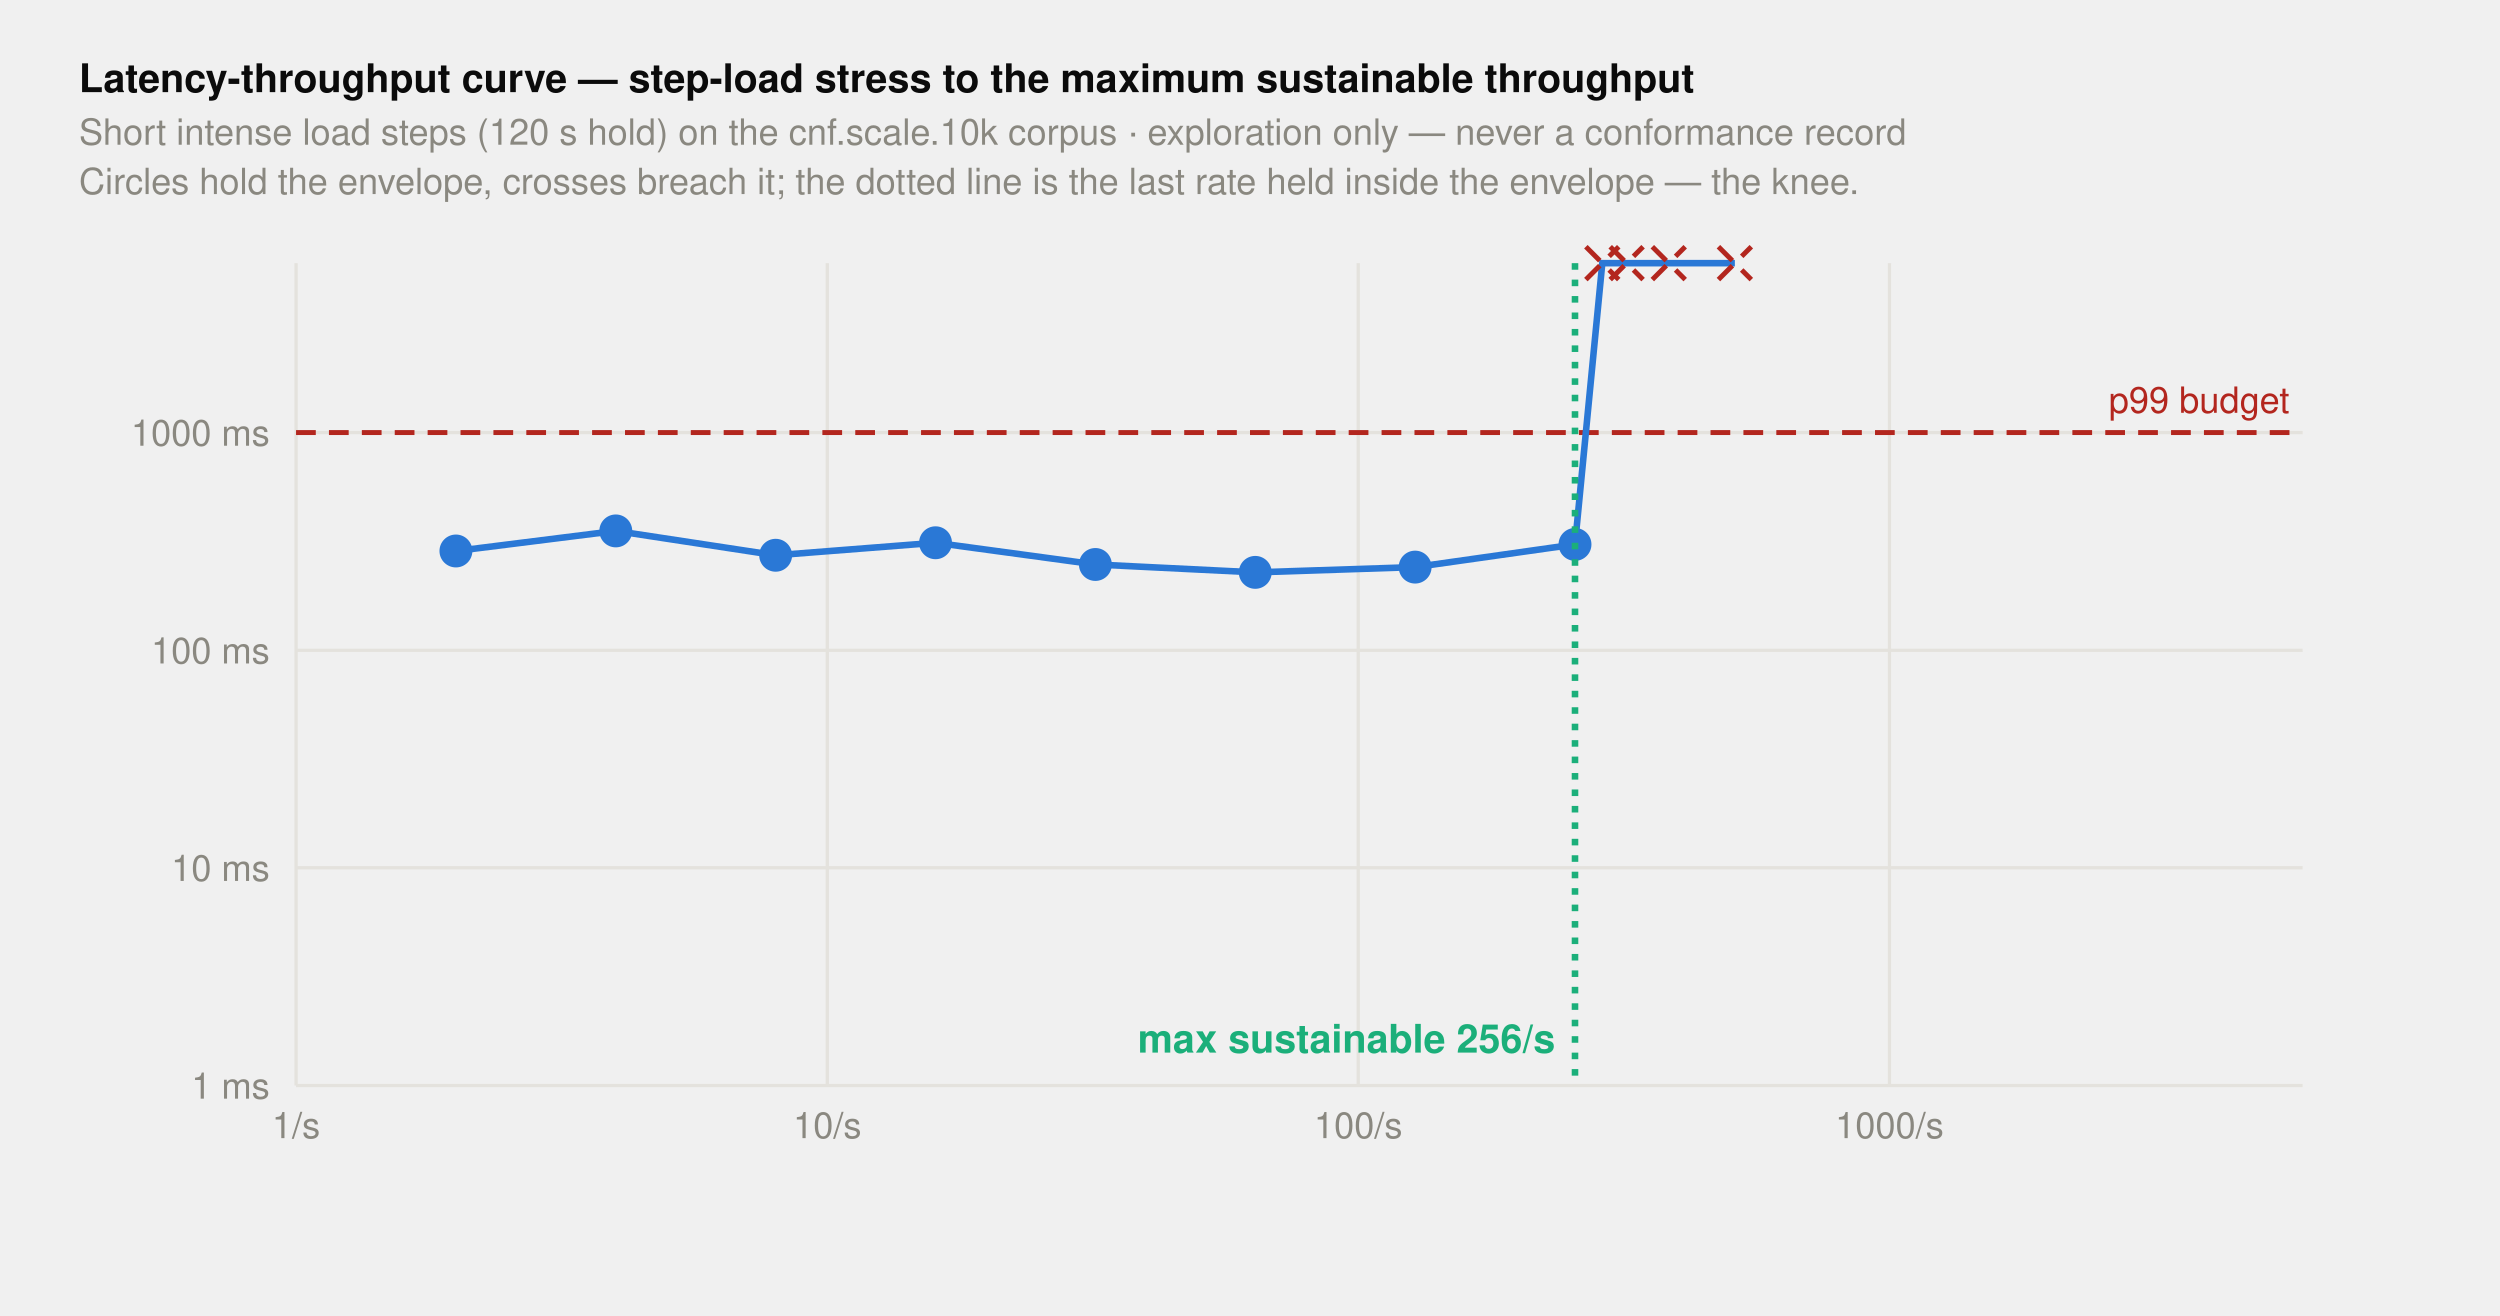
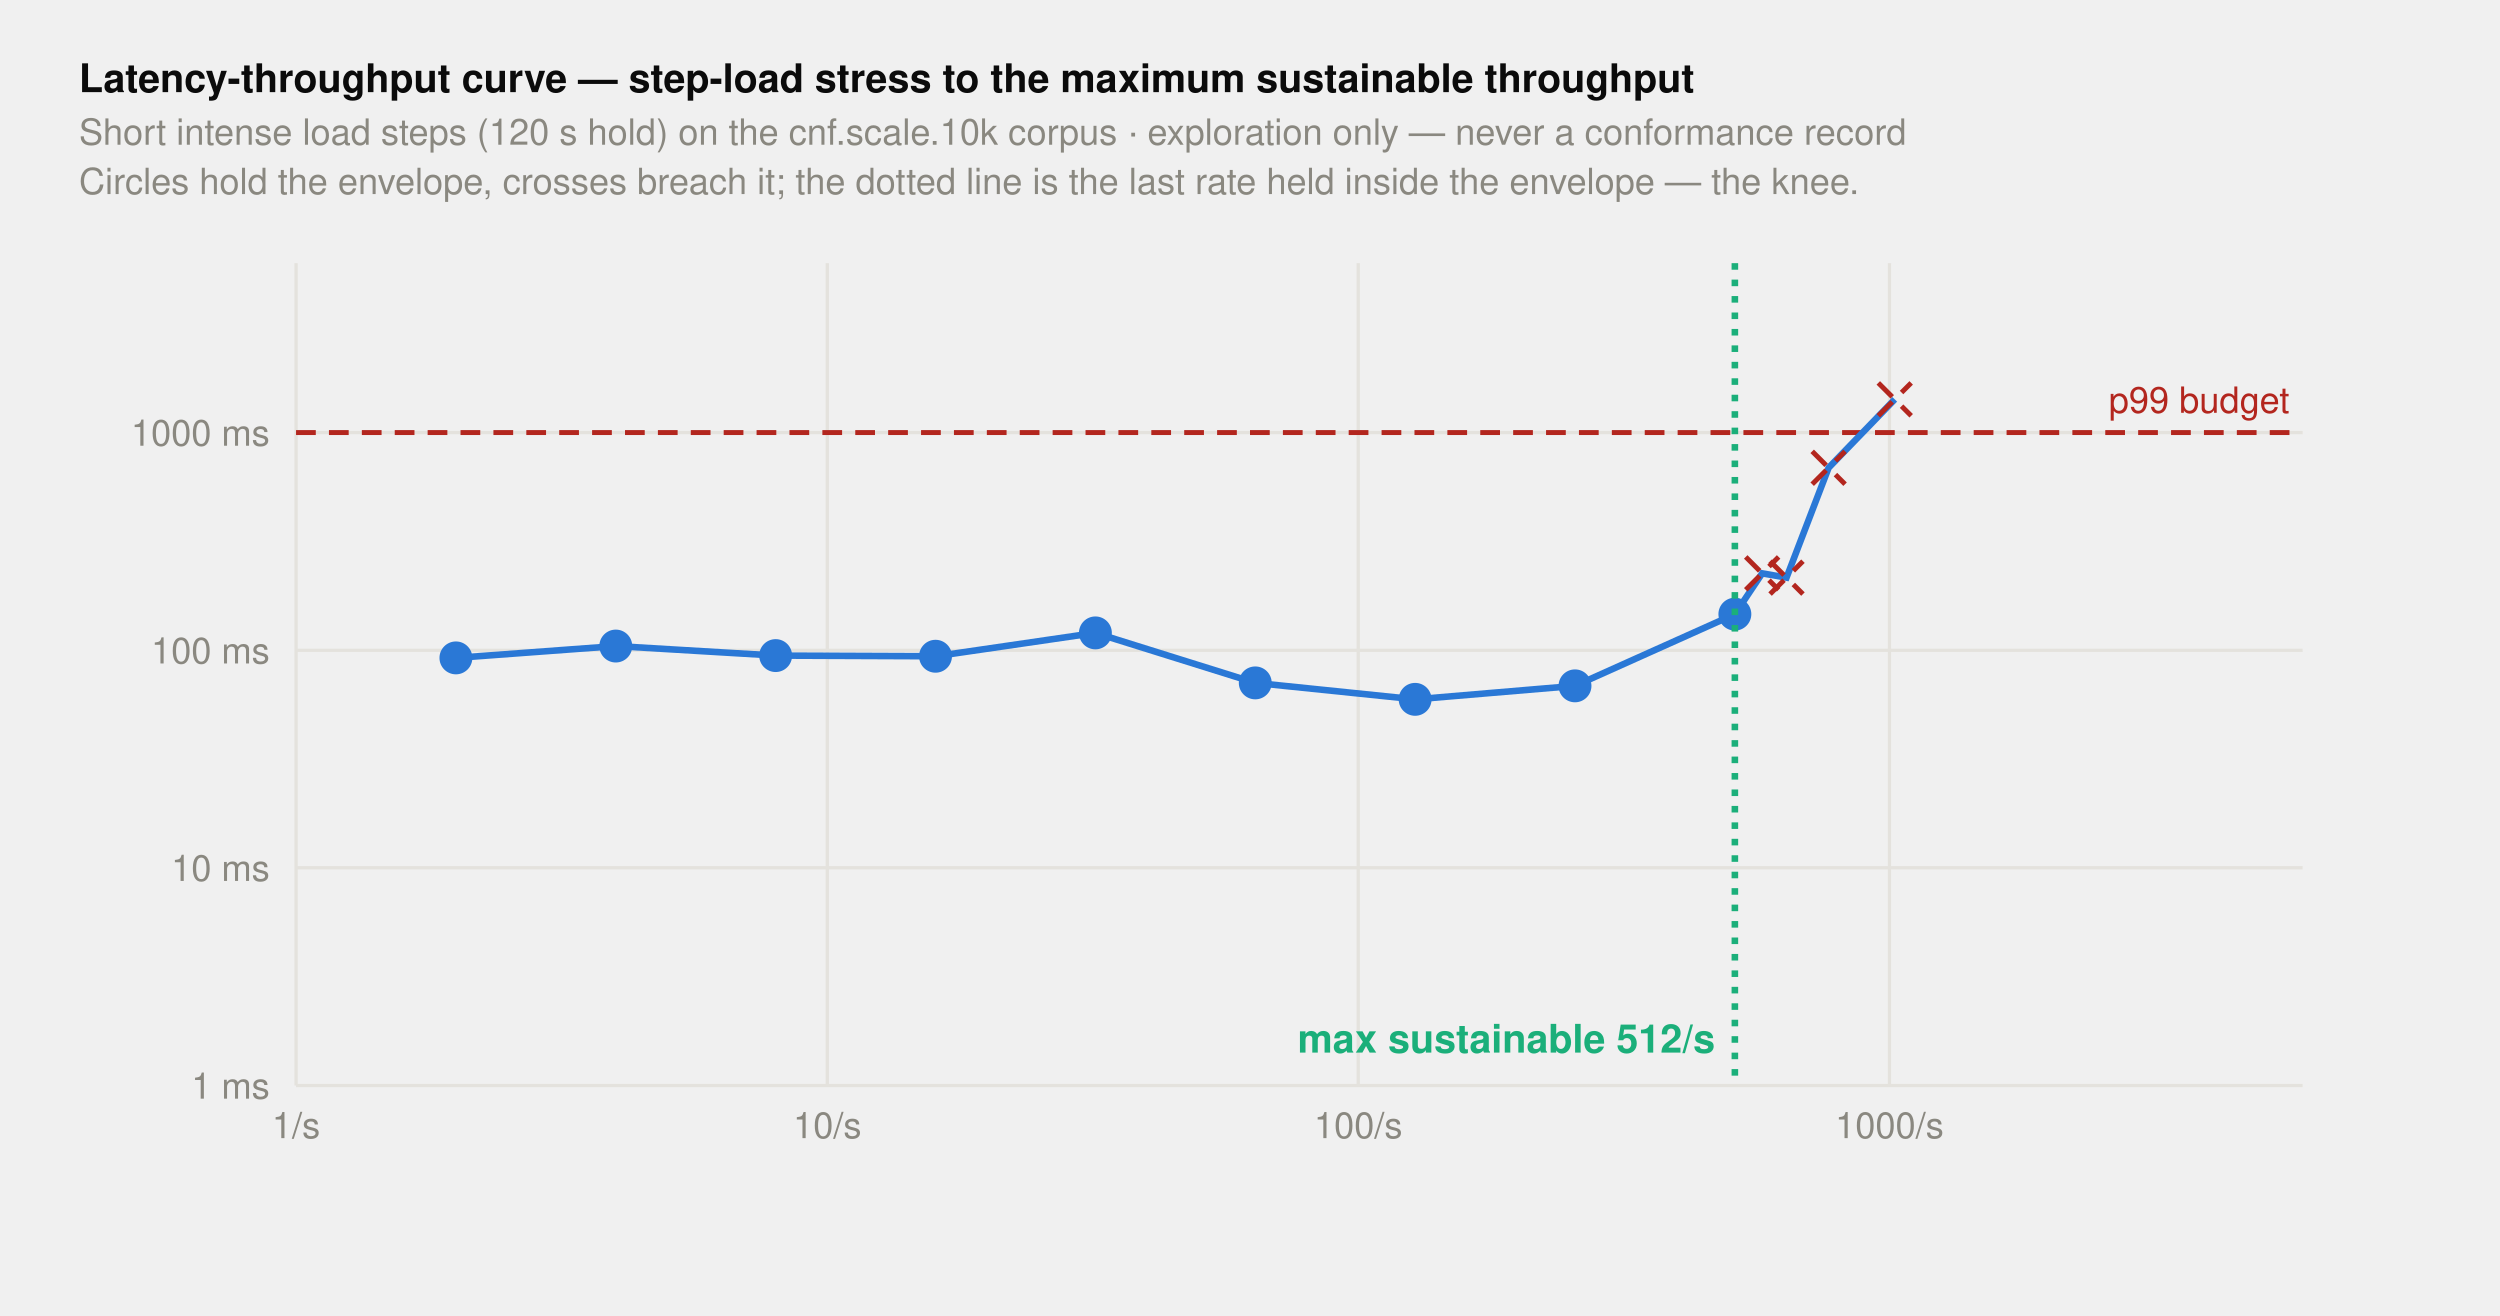
<svg xmlns="http://www.w3.org/2000/svg" viewBox="0 0 760 400" width="760" height="400" role="img">
  <style>
text { fill: #52514e; font: 12px -apple-system, 'Segoe UI', Helvetica, Arial, sans-serif; }
.title { fill: #0b0b0b; font-weight: 600; }
.muted { fill: #8a8880; font-size: 11px; }
.grid { stroke: #e4e2dd; stroke-width: 1; }
.p50 { fill: #7db4ea; } .p90 { fill: #3d7fd0; } .p99 { fill: #1b5cab; }
.measured { fill: #2a78d6; }
.floor { fill: none; stroke: #8a8880; stroke-width: 1.5; stroke-dasharray: 4 3; }
.earned { fill: #1baf7a; font-weight: 600; }
.notearned { fill: #b3261e; font-weight: 600; }
.slo { stroke: #b3261e; stroke-width: 1.5; stroke-dasharray: 6 4; }
.slotext { fill: #b3261e; font-size: 11px; }
.sut { stroke: #2a78d6; fill: none; stroke-width: 1.8; }
.db { stroke: #8a8880; fill: none; stroke-width: 1.6; stroke-dasharray: 5 3; }
.warm { fill: #efede8; }
.curve { stroke: #2a78d6; fill: none; stroke-width: 2; }
.cmp { stroke: #8a8880; fill: none; stroke-width: 2; stroke-dasharray: 7 4; }
.cmpfill { fill: #8a8880; }
.knee { stroke: #1baf7a; stroke-width: 2; stroke-dasharray: 2 3; }
@media (prefers-color-scheme: dark) {
text { fill: #c3c2b7; }
.title { fill: #ffffff; }
.muted { fill: #8f8e85; }
.grid { stroke: #3a3a38; }
.p50 { fill: #3d5f82; } .p90 { fill: #3987e5; } .p99 { fill: #9ec7ef; }
.measured { fill: #3987e5; }
.floor { stroke: #8f8e85; }
.earned { fill: #26c78d; }
.notearned { fill: #e5484d; }
.slo { stroke: #e5484d; }
.slotext { fill: #e5484d; }
.sut { stroke: #3987e5; }
.db { stroke: #8f8e85; }
.warm { fill: #2a2a28; }
.curve { stroke: #3987e5; }
.cmp { stroke: #8f8e85; }
.cmpfill { fill: #8f8e85; }
.knee { stroke: #26c78d; }
}
</style>
  <text x="24" y="28" class="title">Latency-throughput curve — step-load stress to the maximum sustainable throughput</text>
  <text x="24" y="44" class="muted">Short intense load steps (120 s hold) on the cnf.scale.10k corpus · exploration only — never a conformance record</text>
  <text x="24" y="59" class="muted">Circles hold the envelope, crosses breach it; the dotted line is the last rate held inside the envelope — the knee.</text>
  <line x1="90.0" y1="80" x2="90.0" y2="330" class="grid" />
  <text x="90.0" y="346.0" class="muted" text-anchor="middle">1/s</text>
  <line x1="251.5" y1="80" x2="251.5" y2="330" class="grid" />
  <text x="251.5" y="346.0" class="muted" text-anchor="middle">10/s</text>
  <line x1="412.9" y1="80" x2="412.9" y2="330" class="grid" />
  <text x="412.9" y="346.0" class="muted" text-anchor="middle">100/s</text>
  <line x1="574.4" y1="80" x2="574.4" y2="330" class="grid" />
  <text x="574.4" y="346.0" class="muted" text-anchor="middle">1000/s</text>
  <line x1="90" y1="330.0" x2="700" y2="330.0" class="grid" />
  <text x="82.0" y="334.0" class="muted" text-anchor="end">1 ms</text>
  <line x1="90" y1="263.8" x2="700" y2="263.8" class="grid" />
  <text x="82.0" y="267.8" class="muted" text-anchor="end">10 ms</text>
  <line x1="90" y1="197.7" x2="700" y2="197.7" class="grid" />
  <text x="82.0" y="201.7" class="muted" text-anchor="end">100 ms</text>
  <line x1="90" y1="131.5" x2="700" y2="131.5" class="grid" />
  <text x="82.0" y="135.5" class="muted" text-anchor="end">1000 ms</text>
  <line x1="90" y1="131.5" x2="700" y2="131.5" class="slo" />
  <text x="696.0" y="125.5" class="slotext" text-anchor="end">p99 budget</text>
-   <path d="M138.6,167.5 L187.2,161.4 L235.8,168.8 L284.4,165.0 L333.0,171.6 L381.6,174.0 L430.2,172.4 L478.8,165.5 L487.1,80.0 L494.5,80.0 L507.3,80.0 L527.4,80.0" class="curve" />
-   <circle cx="138.6" cy="167.5" r="5" class="measured" />
-   <circle cx="187.2" cy="161.4" r="5" class="measured" />
-   <circle cx="235.8" cy="168.8" r="5" class="measured" />
-   <circle cx="284.4" cy="165.0" r="5" class="measured" />
-   <circle cx="333.0" cy="171.6" r="5" class="measured" />
-   <circle cx="381.6" cy="174.0" r="5" class="measured" />
-   <circle cx="430.2" cy="172.4" r="5" class="measured" />
-   <circle cx="478.8" cy="165.5" r="5" class="measured" />
-   <path d="M482.1,75.0 L492.1,85.0 M482.1,85.0 L492.1,75.0" class="slo" stroke-width="2" />
-   <path d="M489.5,75.0 L499.5,85.0 M489.5,85.0 L499.5,75.0" class="slo" stroke-width="2" />
-   <path d="M502.3,75.0 L512.3,85.0 M502.3,85.0 L512.3,75.0" class="slo" stroke-width="2" />
-   <path d="M522.4,75.0 L532.4,85.0 M522.4,85.0 L532.4,75.0" class="slo" stroke-width="2" />
-   <line x1="478.8" y1="80" x2="478.8" y2="330" class="knee" />
-   <text x="472.8" y="320.0" class="earned" text-anchor="end">max sustainable 256/s</text>
+   <path d="M138.6,200.0 L187.2,196.4 L235.8,199.3 L284.4,199.5 L333.0,192.4 L381.6,207.6 L430.2,212.6 L478.8,208.5 L527.4,186.7 L535.7,174.3 L543.1,175.6 L555.9,142.2 L576.0,121.4" class="curve" />
+   <circle cx="138.6" cy="200.0" r="5" class="measured" />
+   <circle cx="187.2" cy="196.4" r="5" class="measured" />
+   <circle cx="235.8" cy="199.3" r="5" class="measured" />
+   <circle cx="284.4" cy="199.5" r="5" class="measured" />
+   <circle cx="333.0" cy="192.4" r="5" class="measured" />
+   <circle cx="381.6" cy="207.6" r="5" class="measured" />
+   <circle cx="430.2" cy="212.6" r="5" class="measured" />
+   <circle cx="478.8" cy="208.5" r="5" class="measured" />
+   <circle cx="527.4" cy="186.7" r="5" class="measured" />
+   <path d="M530.7,169.3 L540.7,179.3 M530.7,179.3 L540.7,169.3" class="slo" stroke-width="2" />
+   <path d="M538.1,170.6 L548.1,180.6 M538.1,180.6 L548.1,170.6" class="slo" stroke-width="2" />
+   <path d="M550.9,137.2 L560.9,147.2 M550.9,147.2 L560.9,137.2" class="slo" stroke-width="2" />
+   <path d="M571.0,116.4 L581.0,126.4 M571.0,126.4 L581.0,116.4" class="slo" stroke-width="2" />
+   <line x1="527.4" y1="80" x2="527.4" y2="330" class="knee" />
+   <text x="521.4" y="320.0" class="earned" text-anchor="end">max sustainable 512/s</text>
</svg>
